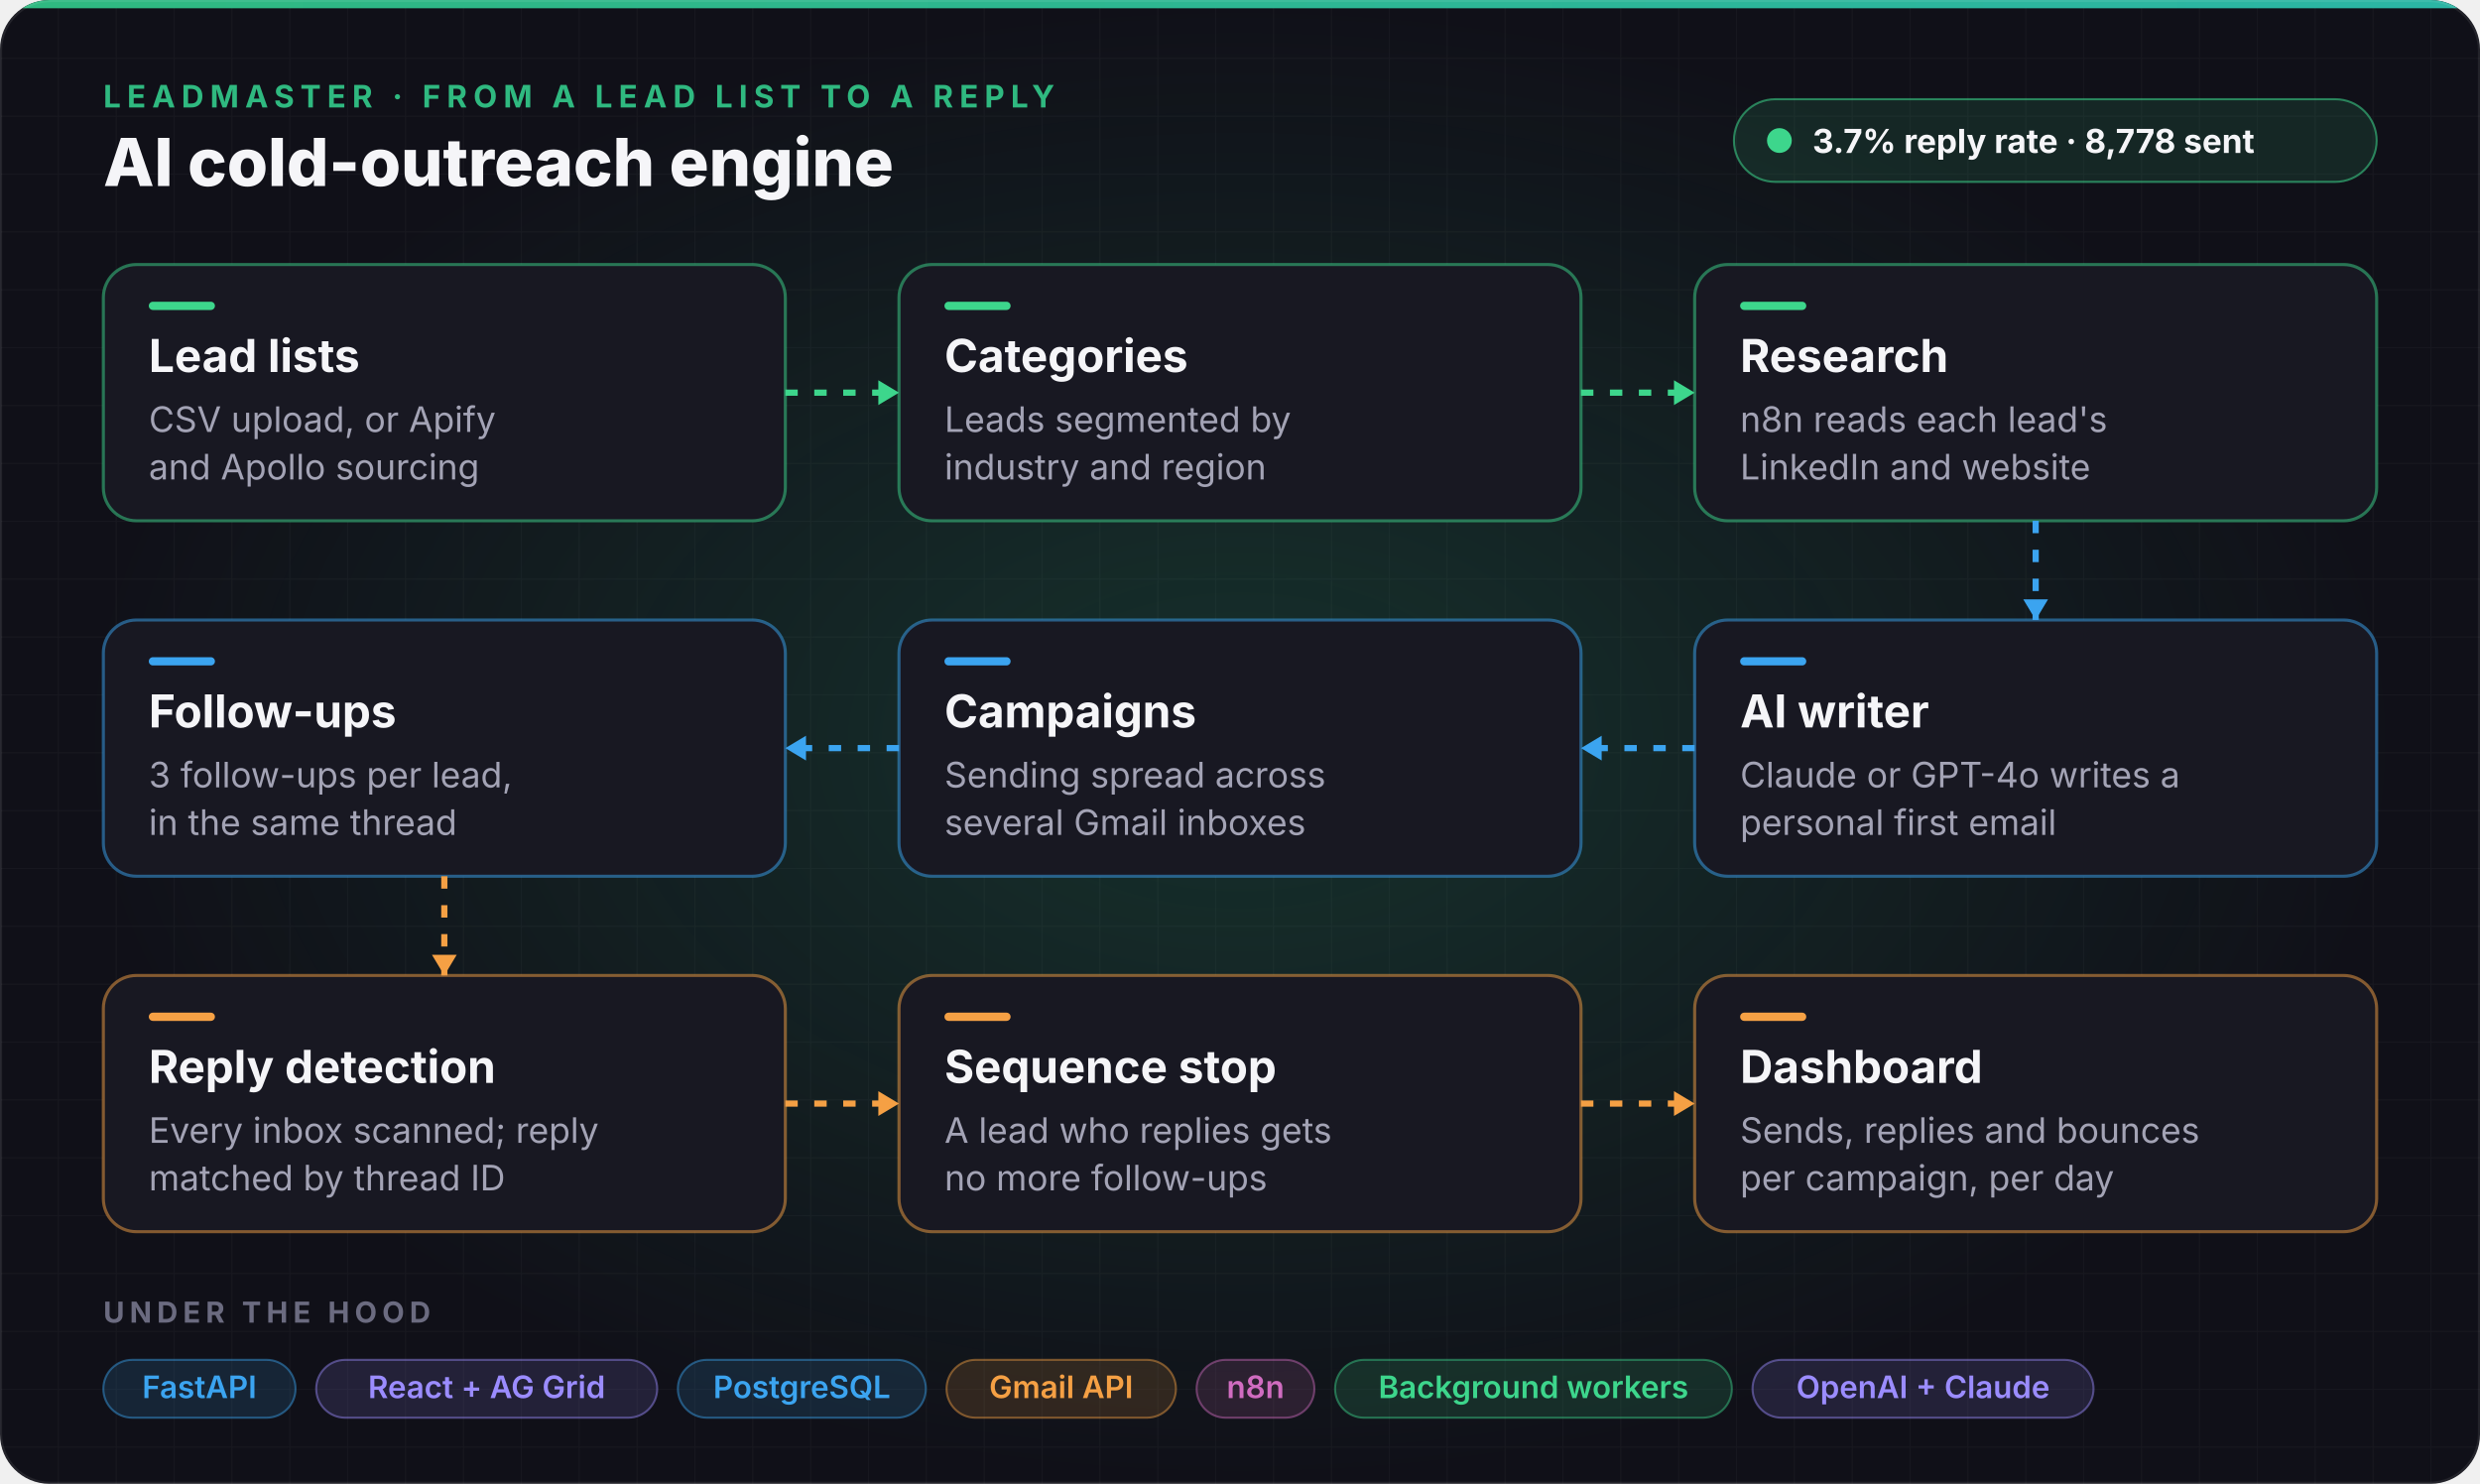
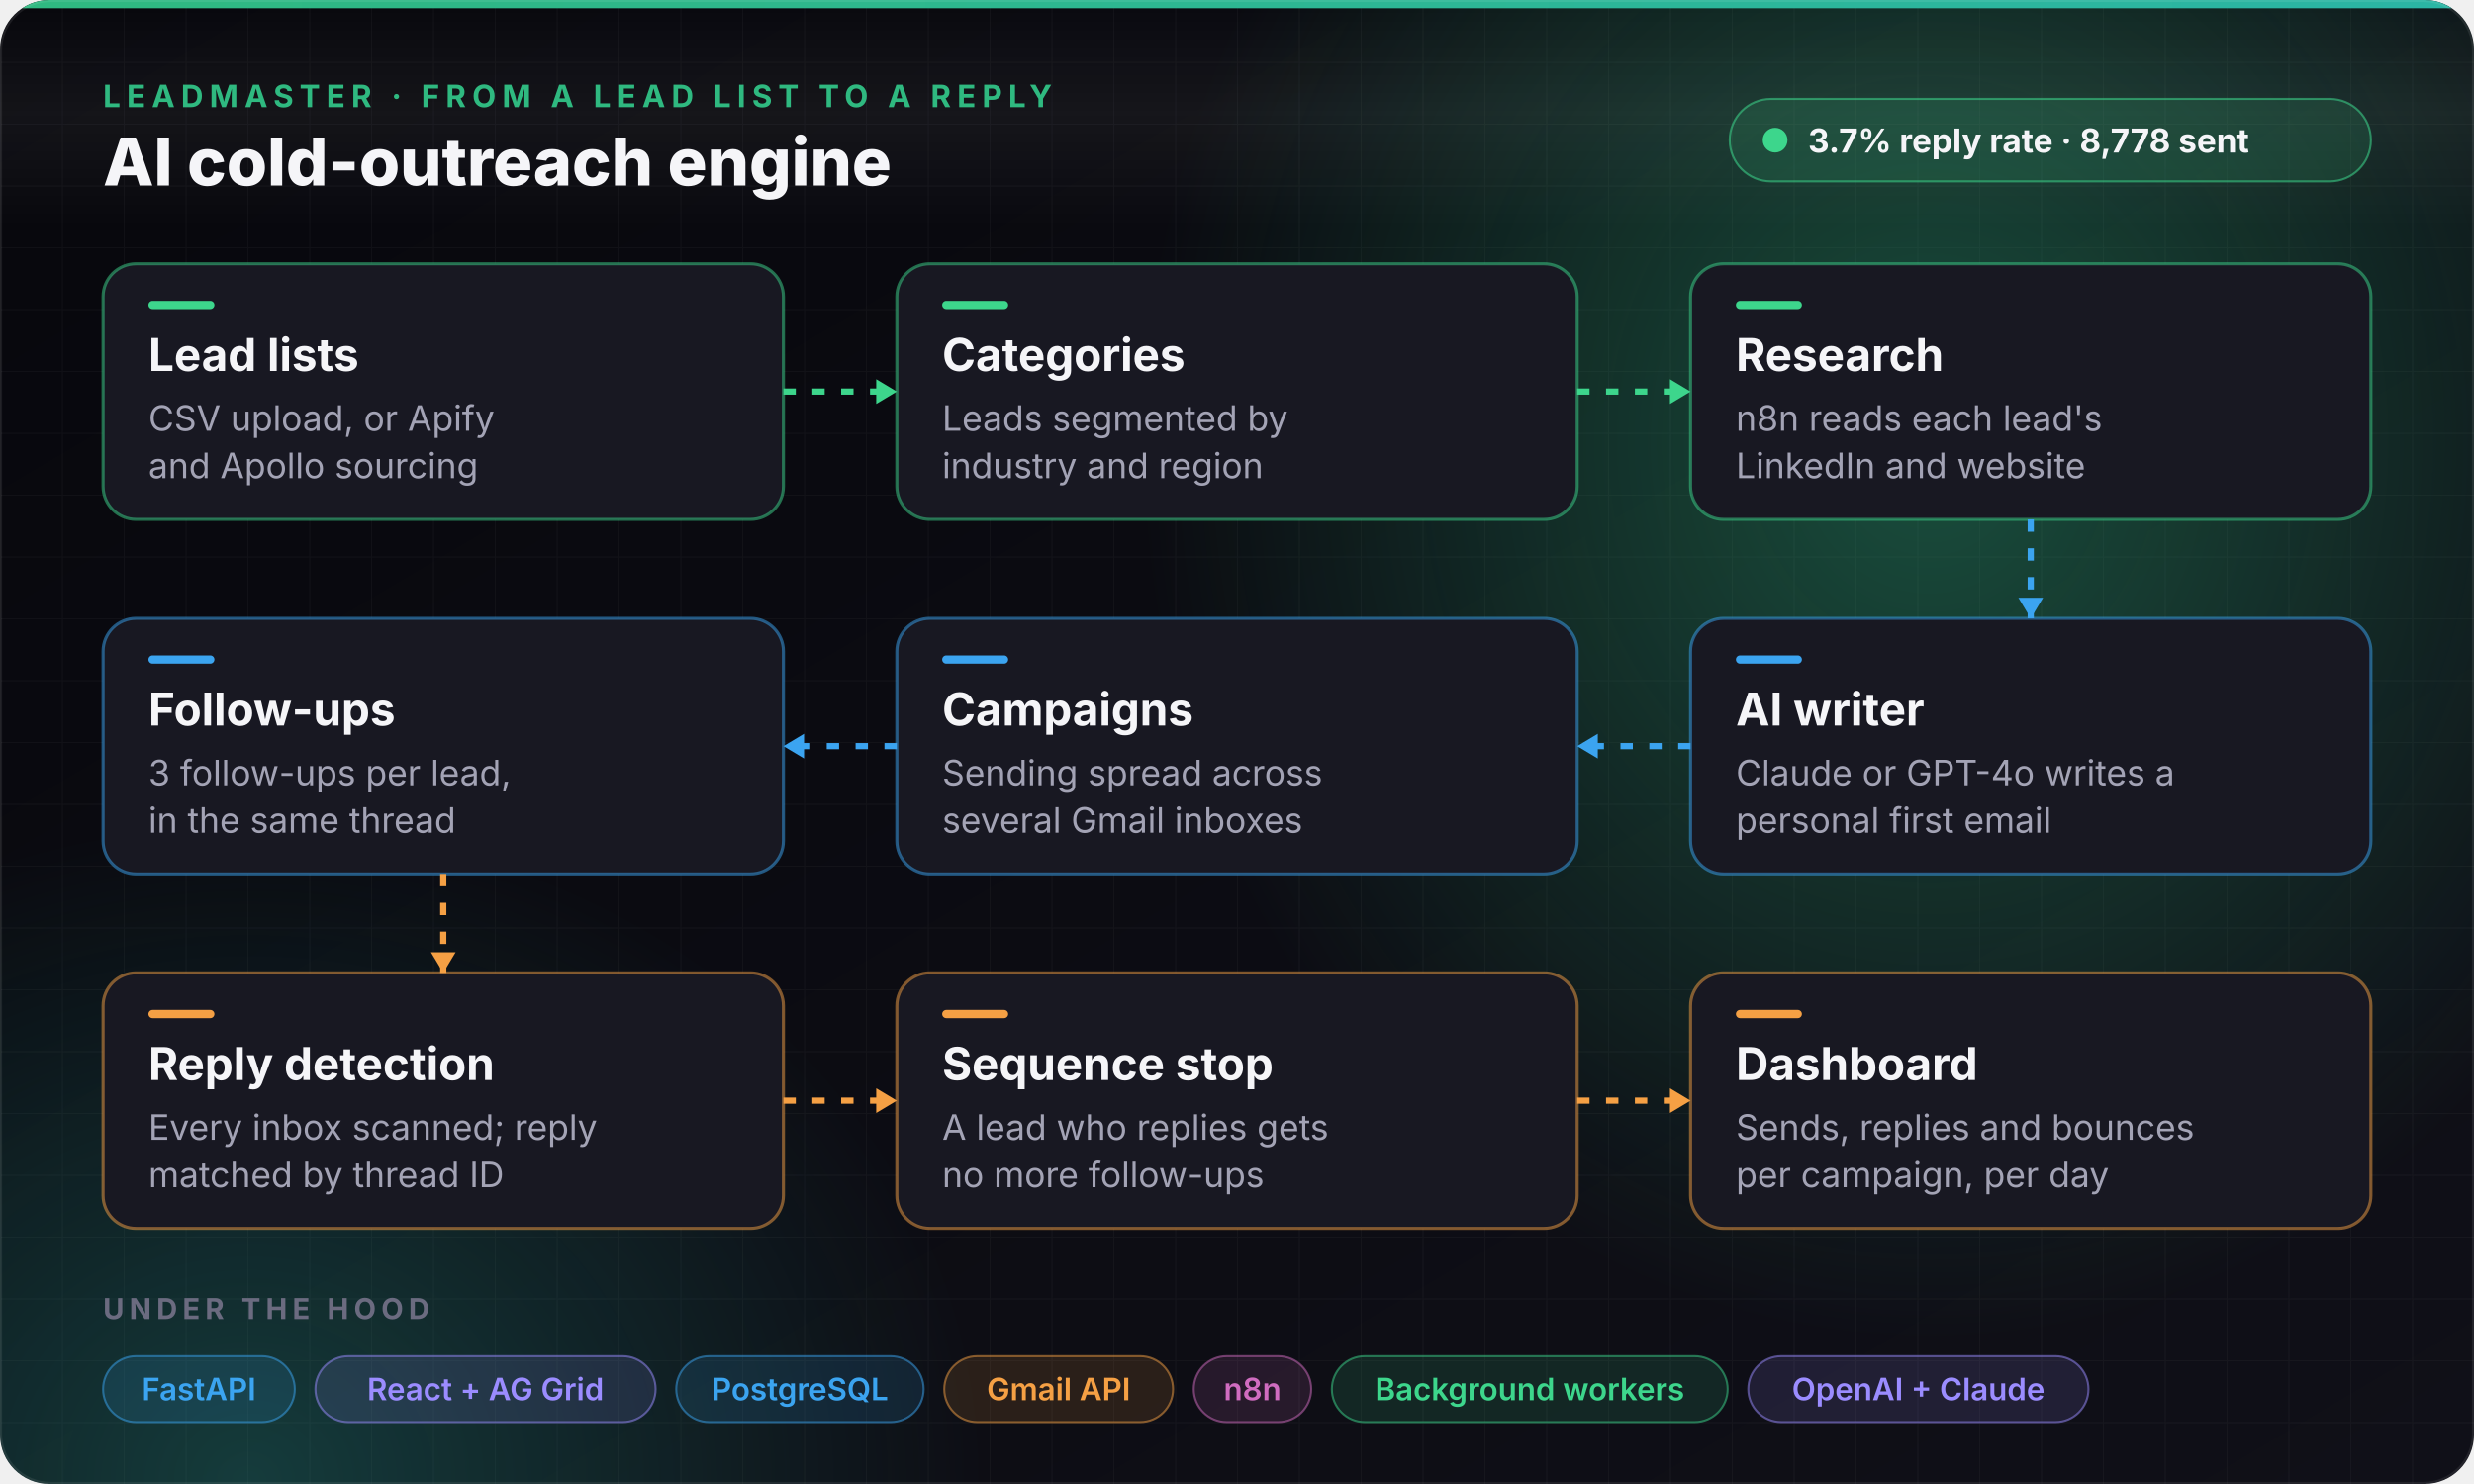
- <svg xmlns="http://www.w3.org/2000/svg" width="1200" height="718" viewBox="0 0 1200 718">
+ <svg xmlns="http://www.w3.org/2000/svg" width="1200" height="720" viewBox="0 0 1200 720">
  <defs>
-     <linearGradient id="g" x1="0" y1="0" x2="1" y2="0">
+     <linearGradient id="bg" x1="0" y1="0" x2="1" y2="1">
+       <stop offset="0" stop-color="#07070C" />
+       <stop offset="1" stop-color="#101018" />
+     </linearGradient>
+     <linearGradient id="g" x1="0" y1="0" x2="1" y2="1">
      <stop offset="0" stop-color="#2FB980" />
      <stop offset="1" stop-color="#2BB5A5" />
    </linearGradient>
-     <radialGradient id="gl" cx=".5" cy=".5" r=".5">
-       <stop offset="0" stop-color="#2FB980" stop-opacity="0.2" />
+     <linearGradient id="gh" x1="0" y1="0" x2="1" y2="0">
+       <stop offset="0" stop-color="#2FB980" />
+       <stop offset="1" stop-color="#2BB5A5" />
+     </linearGradient>
+     <radialGradient id="gA" cx=".5" cy=".5" r=".5">
+       <stop offset="0" stop-color="#2FB980" stop-opacity="0.38" />
      <stop offset="1" stop-color="#2FB980" stop-opacity="0" />
    </radialGradient>
-     <clipPath id="c">
-       <rect width="1200" height="718" rx="24" />
+     <radialGradient id="gB" cx=".5" cy=".5" r=".5">
+       <stop offset="0" stop-color="#2BB5A5" stop-opacity="0.28" />
+       <stop offset="1" stop-color="#2BB5A5" stop-opacity="0" />
+     </radialGradient>
+     <pattern id="grid" width="30" height="30" patternUnits="userSpaceOnUse">
+       <path d="M30 0H0V30" fill="none" stroke="#fff" stroke-opacity=".035" />
+     </pattern>
+     <clipPath id="clip">
+       <rect width="1200" height="720" rx="24" />
    </clipPath>
-     <pattern id="grid" width="28" height="28" patternUnits="userSpaceOnUse">
-       <path d="M28 0H0V28" fill="none" stroke="#fff" stroke-opacity=".035" />
-     </pattern>
+     <linearGradient id="scanG" x1="0" y1="0" x2="0" y2="1">
+       <stop offset="0" stop-color="#fff" stop-opacity="0" />
+       <stop offset=".5" stop-color="#fff" stop-opacity=".05" />
+       <stop offset="1" stop-color="#fff" stop-opacity="0" />
+     </linearGradient>
    <style>
  .f { font-family: -apple-system, BlinkMacSystemFont, 'Segoe UI', Inter, Helvetica, Arial, sans-serif; }
-   .pulse { animation: pulse 6s ease-in-out infinite; transform-box: fill-box; transform-origin: center; }
-   .pulse2 { animation: pulse 9s ease-in-out infinite reverse; transform-box: fill-box; transform-origin: center; }
-   @keyframes pulse { 0%,100% { opacity: .7; transform: scale(1); } 50% { opacity: 1; transform: scale(1.12); } }
-   .spin { animation: spin 36s linear infinite; transform-box: fill-box; transform-origin: center; }
-   @keyframes spin { to { transform: rotate(360deg); } }
-   .live { animation: blink 2s ease-in-out infinite; }
-   @keyframes blink { 0%,100% { opacity: 1; } 50% { opacity: .3; } }
- </style>
-     <style>
+   .m { font-family: ui-monospace, SFMono-Regular, Menlo, Consolas, monospace; }
+   .pulse { animation: pulse 7s ease-in-out infinite; transform-box: fill-box; transform-origin: center; }
+   .pulse2 { animation: pulse 10s ease-in-out infinite reverse; transform-box: fill-box; transform-origin: center; }
+   @keyframes pulse { 0%,100% { opacity: .65; transform: scale(1); } 50% { opacity: 1; transform: scale(1.1); } }
+   .blink { animation: blink 1.8s ease-in-out infinite; }
+   @keyframes blink { 0%,100% { opacity: 1; } 50% { opacity: .25; } }
+   .scan { animation: scan 6s linear infinite; }
+   @keyframes scan { from { transform: translateY(-120px); } to { transform: translateY(620px); } }
  .flow { stroke-dasharray: 6 8; animation: flow 1.1s linear infinite; }
  @keyframes flow { to { stroke-dashoffset: -28; } }
+   .caret { animation: blink 1s steps(1) infinite; }
</style>
  </defs>
-   <g clip-path="url(#c)">
-     <rect width="1200" height="718" fill="#101018" />
-     <rect width="1200" height="718" fill="url(#grid)" />
-     <ellipse class="pulse" cx="600" cy="359.0" rx="560" ry="359.0" fill="url(#gl)" />
-     <rect width="1200" height="4" fill="url(#g)" />
+   <g clip-path="url(#clip)">
+     <rect width="1200" height="720" fill="url(#bg)" />
+     <rect width="1200" height="720" fill="url(#grid)" />
+     <ellipse class="pulse" cx="936.0" cy="216.0" rx="384.0" ry="432.0" fill="url(#gA)" />
+     <ellipse class="pulse2" cx="120.0" cy="720" rx="360.0" ry="324.0" fill="url(#gB)" />
+     <rect class="scan" y="0" width="1200" height="110" fill="url(#scanG)" />
+     <rect width="1200" height="4" fill="url(#gh)" />
  </g>
-   <rect x=".5" y=".5" width="1199" height="717" rx="24" fill="none" stroke="#fff" stroke-opacity=".08" />
+   <rect x=".5" y=".5" width="1199" height="719" rx="24" fill="none" stroke="#fff" stroke-opacity=".08" />
  <text x="50" y="52" class="f" font-size="15" font-weight="700" letter-spacing="3" fill="#2FB980">LEADMASTER · FROM A LEAD LIST TO A REPLY</text>
  <text x="50" y="90" class="f" font-size="32" font-weight="800" fill="#F5F5F8">AI cold-outreach engine</text>
  <g transform="translate(839 48)">
    <rect width="311" height="40" rx="20" fill="#3DD68C" fill-opacity=".12" stroke="#3DD68C" stroke-opacity=".55" />
-     <circle class="live" cx="22" cy="20" r="6" fill="#3DD68C" />
+     <circle class="blink" cx="22" cy="20" r="6" fill="#3DD68C" />
    <text x="38" y="26" class="f" font-size="16" font-weight="700" fill="#F5F5F8">3.7% reply rate · 8,778 sent</text>
  </g>
-   <g class="rise">
-     <rect x="50" y="128" width="330" height="124" rx="16" fill="#181822" stroke="#3DD68C" stroke-opacity=".5" stroke-width="1.5" />
-     <rect x="72" y="146" width="32" height="4" rx="2" fill="#3DD68C" />
-     <text x="72" y="180" class="f" font-size="22" font-weight="700" fill="#F5F5F8">Lead lists</text>
-     <text x="72" y="209" class="f" font-size="17" fill="#A3A3B5">CSV upload, or Apify</text>
-     <text x="72" y="232" class="f" font-size="17" fill="#A3A3B5">and Apollo sourcing</text>
-   </g>
-   <g class="rise">
-     <rect x="435" y="128" width="330" height="124" rx="16" fill="#181822" stroke="#3DD68C" stroke-opacity=".5" stroke-width="1.5" />
-     <rect x="457" y="146" width="32" height="4" rx="2" fill="#3DD68C" />
-     <text x="457" y="180" class="f" font-size="22" font-weight="700" fill="#F5F5F8">Categories</text>
-     <text x="457" y="209" class="f" font-size="17" fill="#A3A3B5">Leads segmented by</text>
-     <text x="457" y="232" class="f" font-size="17" fill="#A3A3B5">industry and region</text>
-   </g>
-   <g class="rise">
-     <rect x="820" y="128" width="330" height="124" rx="16" fill="#181822" stroke="#3DD68C" stroke-opacity=".5" stroke-width="1.5" />
-     <rect x="842" y="146" width="32" height="4" rx="2" fill="#3DD68C" />
-     <text x="842" y="180" class="f" font-size="22" font-weight="700" fill="#F5F5F8">Research</text>
-     <text x="842" y="209" class="f" font-size="17" fill="#A3A3B5">n8n reads each lead's</text>
-     <text x="842" y="232" class="f" font-size="17" fill="#A3A3B5">LinkedIn and website</text>
-   </g>
-   <g class="rise">
-     <rect x="820" y="300" width="330" height="124" rx="16" fill="#181822" stroke="#3BA4F0" stroke-opacity=".5" stroke-width="1.5" />
-     <rect x="842" y="318" width="32" height="4" rx="2" fill="#3BA4F0" />
-     <text x="842" y="352" class="f" font-size="22" font-weight="700" fill="#F5F5F8">AI writer</text>
-     <text x="842" y="381" class="f" font-size="17" fill="#A3A3B5">Claude or GPT-4o writes a</text>
-     <text x="842" y="404" class="f" font-size="17" fill="#A3A3B5">personal first email</text>
-   </g>
-   <g class="rise">
-     <rect x="435" y="300" width="330" height="124" rx="16" fill="#181822" stroke="#3BA4F0" stroke-opacity=".5" stroke-width="1.5" />
-     <rect x="457" y="318" width="32" height="4" rx="2" fill="#3BA4F0" />
-     <text x="457" y="352" class="f" font-size="22" font-weight="700" fill="#F5F5F8">Campaigns</text>
-     <text x="457" y="381" class="f" font-size="17" fill="#A3A3B5">Sending spread across</text>
-     <text x="457" y="404" class="f" font-size="17" fill="#A3A3B5">several Gmail inboxes</text>
-   </g>
-   <g class="rise">
-     <rect x="50" y="300" width="330" height="124" rx="16" fill="#181822" stroke="#3BA4F0" stroke-opacity=".5" stroke-width="1.5" />
-     <rect x="72" y="318" width="32" height="4" rx="2" fill="#3BA4F0" />
-     <text x="72" y="352" class="f" font-size="22" font-weight="700" fill="#F5F5F8">Follow-ups</text>
-     <text x="72" y="381" class="f" font-size="17" fill="#A3A3B5">3 follow-ups per lead,</text>
-     <text x="72" y="404" class="f" font-size="17" fill="#A3A3B5">in the same thread</text>
-   </g>
-   <g class="rise">
-     <rect x="50" y="472" width="330" height="124" rx="16" fill="#181822" stroke="#F5A044" stroke-opacity=".5" stroke-width="1.5" />
-     <rect x="72" y="490" width="32" height="4" rx="2" fill="#F5A044" />
-     <text x="72" y="524" class="f" font-size="22" font-weight="700" fill="#F5F5F8">Reply detection</text>
-     <text x="72" y="553" class="f" font-size="17" fill="#A3A3B5">Every inbox scanned; reply</text>
-     <text x="72" y="576" class="f" font-size="17" fill="#A3A3B5">matched by thread ID</text>
-   </g>
-   <g class="rise">
-     <rect x="435" y="472" width="330" height="124" rx="16" fill="#181822" stroke="#F5A044" stroke-opacity=".5" stroke-width="1.5" />
-     <rect x="457" y="490" width="32" height="4" rx="2" fill="#F5A044" />
-     <text x="457" y="524" class="f" font-size="22" font-weight="700" fill="#F5F5F8">Sequence stop</text>
-     <text x="457" y="553" class="f" font-size="17" fill="#A3A3B5">A lead who replies gets</text>
-     <text x="457" y="576" class="f" font-size="17" fill="#A3A3B5">no more follow-ups</text>
-   </g>
-   <g class="rise">
-     <rect x="820" y="472" width="330" height="124" rx="16" fill="#181822" stroke="#F5A044" stroke-opacity=".5" stroke-width="1.5" />
-     <rect x="842" y="490" width="32" height="4" rx="2" fill="#F5A044" />
-     <text x="842" y="524" class="f" font-size="22" font-weight="700" fill="#F5F5F8">Dashboard</text>
-     <text x="842" y="553" class="f" font-size="17" fill="#A3A3B5">Sends, replies and bounces</text>
-     <text x="842" y="576" class="f" font-size="17" fill="#A3A3B5">per campaign, per day</text>
-   </g>
+   <rect x="50" y="128" width="330" height="124" rx="16" fill="#181822" stroke="#3DD68C" stroke-opacity=".5" stroke-width="1.5" />
+   <rect x="72" y="146" width="32" height="4" rx="2" fill="#3DD68C" />
+   <text x="72" y="180" class="f" font-size="22" font-weight="700" fill="#F5F5F8">Lead lists</text>
+   <text x="72" y="209" class="f" font-size="17" fill="#A3A3B5">CSV upload, or Apify</text>
+   <text x="72" y="232" class="f" font-size="17" fill="#A3A3B5">and Apollo sourcing</text>
+   <rect x="435" y="128" width="330" height="124" rx="16" fill="#181822" stroke="#3DD68C" stroke-opacity=".5" stroke-width="1.5" />
+   <rect x="457" y="146" width="32" height="4" rx="2" fill="#3DD68C" />
+   <text x="457" y="180" class="f" font-size="22" font-weight="700" fill="#F5F5F8">Categories</text>
+   <text x="457" y="209" class="f" font-size="17" fill="#A3A3B5">Leads segmented by</text>
+   <text x="457" y="232" class="f" font-size="17" fill="#A3A3B5">industry and region</text>
+   <rect x="820" y="128" width="330" height="124" rx="16" fill="#181822" stroke="#3DD68C" stroke-opacity=".5" stroke-width="1.5" />
+   <rect x="842" y="146" width="32" height="4" rx="2" fill="#3DD68C" />
+   <text x="842" y="180" class="f" font-size="22" font-weight="700" fill="#F5F5F8">Research</text>
+   <text x="842" y="209" class="f" font-size="17" fill="#A3A3B5">n8n reads each lead's</text>
+   <text x="842" y="232" class="f" font-size="17" fill="#A3A3B5">LinkedIn and website</text>
+   <rect x="820" y="300" width="330" height="124" rx="16" fill="#181822" stroke="#3BA4F0" stroke-opacity=".5" stroke-width="1.5" />
+   <rect x="842" y="318" width="32" height="4" rx="2" fill="#3BA4F0" />
+   <text x="842" y="352" class="f" font-size="22" font-weight="700" fill="#F5F5F8">AI writer</text>
+   <text x="842" y="381" class="f" font-size="17" fill="#A3A3B5">Claude or GPT-4o writes a</text>
+   <text x="842" y="404" class="f" font-size="17" fill="#A3A3B5">personal first email</text>
+   <rect x="435" y="300" width="330" height="124" rx="16" fill="#181822" stroke="#3BA4F0" stroke-opacity=".5" stroke-width="1.5" />
+   <rect x="457" y="318" width="32" height="4" rx="2" fill="#3BA4F0" />
+   <text x="457" y="352" class="f" font-size="22" font-weight="700" fill="#F5F5F8">Campaigns</text>
+   <text x="457" y="381" class="f" font-size="17" fill="#A3A3B5">Sending spread across</text>
+   <text x="457" y="404" class="f" font-size="17" fill="#A3A3B5">several Gmail inboxes</text>
+   <rect x="50" y="300" width="330" height="124" rx="16" fill="#181822" stroke="#3BA4F0" stroke-opacity=".5" stroke-width="1.5" />
+   <rect x="72" y="318" width="32" height="4" rx="2" fill="#3BA4F0" />
+   <text x="72" y="352" class="f" font-size="22" font-weight="700" fill="#F5F5F8">Follow-ups</text>
+   <text x="72" y="381" class="f" font-size="17" fill="#A3A3B5">3 follow-ups per lead,</text>
+   <text x="72" y="404" class="f" font-size="17" fill="#A3A3B5">in the same thread</text>
+   <rect x="50" y="472" width="330" height="124" rx="16" fill="#181822" stroke="#F5A044" stroke-opacity=".5" stroke-width="1.5" />
+   <rect x="72" y="490" width="32" height="4" rx="2" fill="#F5A044" />
+   <text x="72" y="524" class="f" font-size="22" font-weight="700" fill="#F5F5F8">Reply detection</text>
+   <text x="72" y="553" class="f" font-size="17" fill="#A3A3B5">Every inbox scanned; reply</text>
+   <text x="72" y="576" class="f" font-size="17" fill="#A3A3B5">matched by thread ID</text>
+   <rect x="435" y="472" width="330" height="124" rx="16" fill="#181822" stroke="#F5A044" stroke-opacity=".5" stroke-width="1.5" />
+   <rect x="457" y="490" width="32" height="4" rx="2" fill="#F5A044" />
+   <text x="457" y="524" class="f" font-size="22" font-weight="700" fill="#F5F5F8">Sequence stop</text>
+   <text x="457" y="553" class="f" font-size="17" fill="#A3A3B5">A lead who replies gets</text>
+   <text x="457" y="576" class="f" font-size="17" fill="#A3A3B5">no more follow-ups</text>
+   <rect x="820" y="472" width="330" height="124" rx="16" fill="#181822" stroke="#F5A044" stroke-opacity=".5" stroke-width="1.5" />
+   <rect x="842" y="490" width="32" height="4" rx="2" fill="#F5A044" />
+   <text x="842" y="524" class="f" font-size="22" font-weight="700" fill="#F5F5F8">Dashboard</text>
+   <text x="842" y="553" class="f" font-size="17" fill="#A3A3B5">Sends, replies and bounces</text>
+   <text x="842" y="576" class="f" font-size="17" fill="#A3A3B5">per campaign, per day</text>
  <line class="flow" x1="380" y1="190.0" x2="435" y2="190.0" stroke="#3DD68C" stroke-width="3" />
  <path d="M435 190.0l-10 -6v12z" fill="#3DD68C" />
  <line class="flow" x1="765" y1="190.0" x2="820" y2="190.0" stroke="#3DD68C" stroke-width="3" />
  <path d="M820 190.0l-10 -6v12z" fill="#3DD68C" />
  <line class="flow" x1="985.0" y1="252" x2="985.0" y2="300" stroke="#3BA4F0" stroke-width="3" />
  <path d="M985.0 300l-6 -10h12z" fill="#3BA4F0" />
  <line class="flow" x1="820" y1="362.0" x2="765" y2="362.0" stroke="#3BA4F0" stroke-width="3" />
  <path d="M765 362.0l10 -6v12z" fill="#3BA4F0" />
  <line class="flow" x1="435" y1="362.0" x2="380" y2="362.0" stroke="#3BA4F0" stroke-width="3" />
  <path d="M380 362.0l10 -6v12z" fill="#3BA4F0" />
  <line class="flow" x1="215.0" y1="424" x2="215.0" y2="472" stroke="#F5A044" stroke-width="3" />
  <path d="M215.0 472l-6 -10h12z" fill="#F5A044" />
  <line class="flow" x1="380" y1="534.0" x2="435" y2="534.0" stroke="#F5A044" stroke-width="3" />
  <path d="M435 534.0l-10 -6v12z" fill="#F5A044" />
  <line class="flow" x1="765" y1="534.0" x2="820" y2="534.0" stroke="#F5A044" stroke-width="3" />
  <path d="M820 534.0l-10 -6v12z" fill="#F5A044" />
  <text x="50" y="640" class="f" font-size="14" font-weight="700" letter-spacing="2.5" fill="#6B6B80">UNDER THE HOOD</text>
-   <rect x="50" y="658" width="93" height="28" rx="14" fill="#3BA4F0" fill-opacity=".14" stroke="#3BA4F0" stroke-opacity=".45" />
-   <text x="96.5" y="676.5" text-anchor="middle" class="f" font-size="15" font-weight="600" fill="#3BA4F0">FastAPI</text>
-   <rect x="153" y="658" width="165" height="28" rx="14" fill="#9B8CFF" fill-opacity=".14" stroke="#9B8CFF" stroke-opacity=".45" />
-   <text x="235.5" y="676.5" text-anchor="middle" class="f" font-size="15" font-weight="600" fill="#9B8CFF">React + AG Grid</text>
-   <rect x="328" y="658" width="120" height="28" rx="14" fill="#3BA4F0" fill-opacity=".14" stroke="#3BA4F0" stroke-opacity=".45" />
-   <text x="388.0" y="676.5" text-anchor="middle" class="f" font-size="15" font-weight="600" fill="#3BA4F0">PostgreSQL</text>
-   <rect x="458" y="658" width="111" height="28" rx="14" fill="#F5A044" fill-opacity=".14" stroke="#F5A044" stroke-opacity=".45" />
-   <text x="513.5" y="676.5" text-anchor="middle" class="f" font-size="15" font-weight="600" fill="#F5A044">Gmail API</text>
-   <rect x="579" y="658" width="57" height="28" rx="14" fill="#D06CC0" fill-opacity=".14" stroke="#D06CC0" stroke-opacity=".45" />
-   <text x="607.5" y="676.5" text-anchor="middle" class="f" font-size="15" font-weight="600" fill="#D06CC0">n8n</text>
-   <rect x="646" y="658" width="192" height="28" rx="14" fill="#3DD68C" fill-opacity=".14" stroke="#3DD68C" stroke-opacity=".45" />
-   <text x="742.0" y="676.5" text-anchor="middle" class="f" font-size="15" font-weight="600" fill="#3DD68C">Background workers</text>
-   <rect x="848" y="658" width="165" height="28" rx="14" fill="#9B8CFF" fill-opacity=".14" stroke="#9B8CFF" stroke-opacity=".45" />
-   <text x="930.5" y="676.5" text-anchor="middle" class="f" font-size="15" font-weight="600" fill="#9B8CFF">OpenAI + Claude</text>
+   <rect x="50" y="658" width="93" height="32" rx="16.0" fill="#3BA4F0" fill-opacity=".13" stroke="#3BA4F0" stroke-opacity=".5" />
+   <text x="96.5" y="679.4" text-anchor="middle" class="f" font-size="15" font-weight="600" fill="#3BA4F0">FastAPI</text>
+   <rect x="153" y="658" width="165" height="32" rx="16.0" fill="#9B8CFF" fill-opacity=".13" stroke="#9B8CFF" stroke-opacity=".5" />
+   <text x="235.5" y="679.4" text-anchor="middle" class="f" font-size="15" font-weight="600" fill="#9B8CFF">React + AG Grid</text>
+   <rect x="328" y="658" width="120" height="32" rx="16.0" fill="#3BA4F0" fill-opacity=".13" stroke="#3BA4F0" stroke-opacity=".5" />
+   <text x="388.0" y="679.4" text-anchor="middle" class="f" font-size="15" font-weight="600" fill="#3BA4F0">PostgreSQL</text>
+   <rect x="458" y="658" width="111" height="32" rx="16.0" fill="#F5A044" fill-opacity=".13" stroke="#F5A044" stroke-opacity=".5" />
+   <text x="513.5" y="679.4" text-anchor="middle" class="f" font-size="15" font-weight="600" fill="#F5A044">Gmail API</text>
+   <rect x="579" y="658" width="57" height="32" rx="16.0" fill="#D06CC0" fill-opacity=".13" stroke="#D06CC0" stroke-opacity=".5" />
+   <text x="607.5" y="679.4" text-anchor="middle" class="f" font-size="15" font-weight="600" fill="#D06CC0">n8n</text>
+   <rect x="646" y="658" width="192" height="32" rx="16.0" fill="#3DD68C" fill-opacity=".13" stroke="#3DD68C" stroke-opacity=".5" />
+   <text x="742.0" y="679.4" text-anchor="middle" class="f" font-size="15" font-weight="600" fill="#3DD68C">Background workers</text>
+   <rect x="848" y="658" width="165" height="32" rx="16.0" fill="#9B8CFF" fill-opacity=".13" stroke="#9B8CFF" stroke-opacity=".5" />
+   <text x="930.5" y="679.4" text-anchor="middle" class="f" font-size="15" font-weight="600" fill="#9B8CFF">OpenAI + Claude</text>
</svg>
